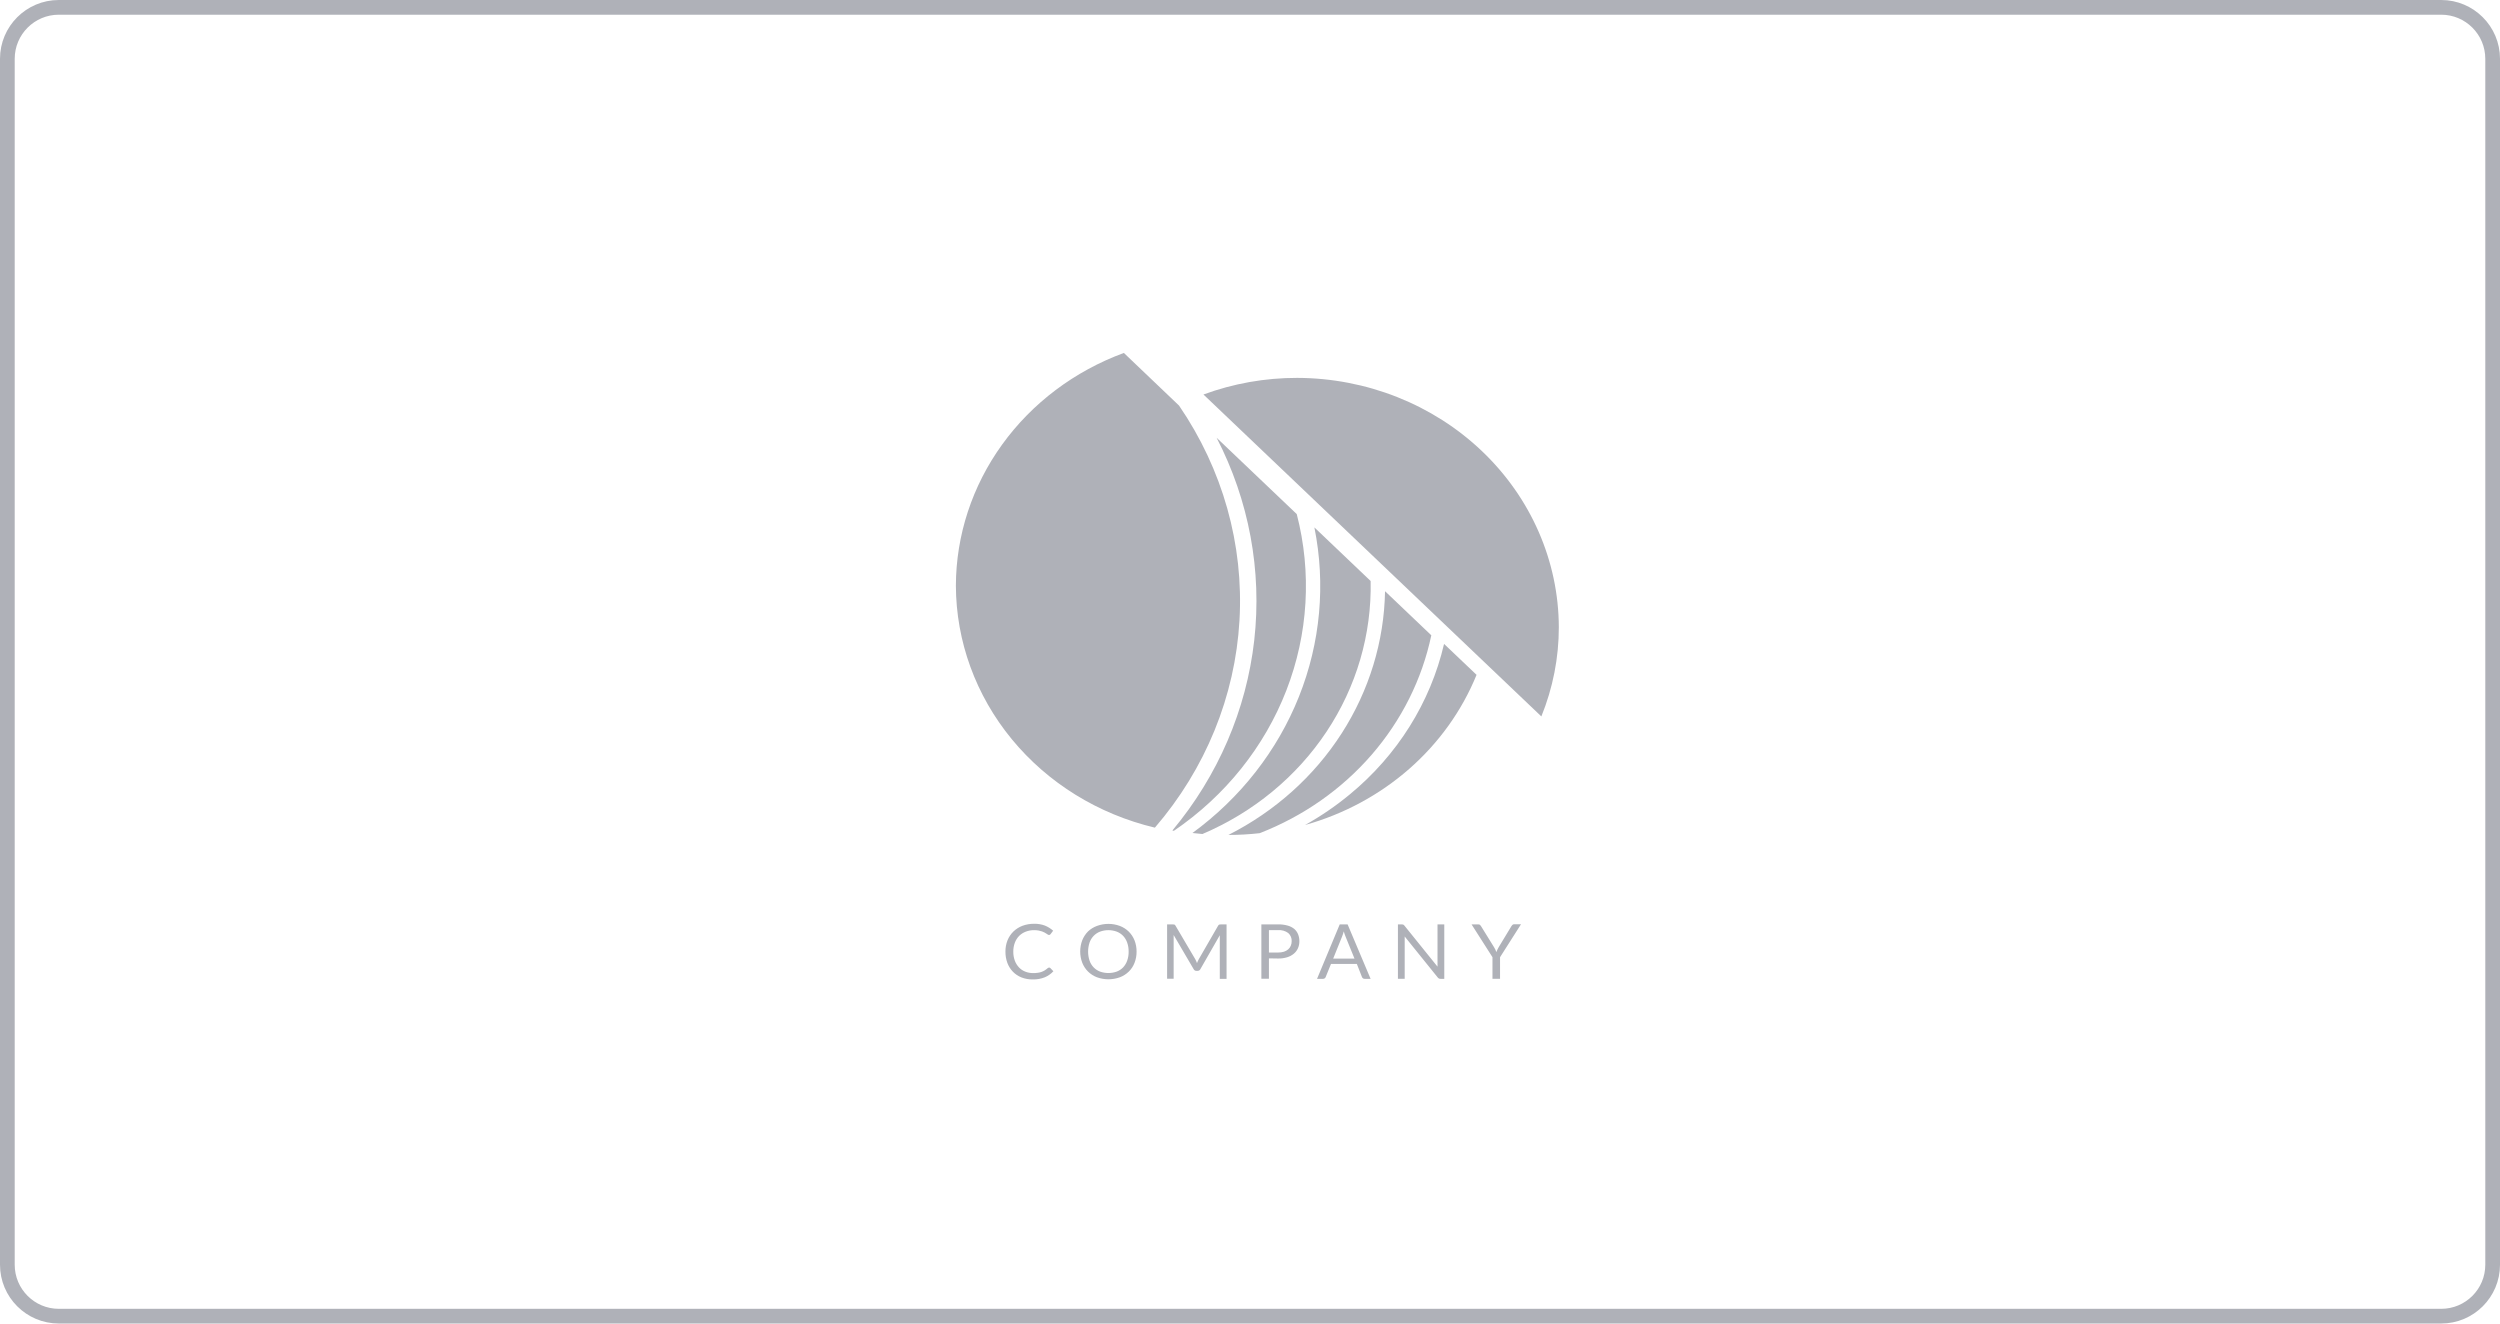
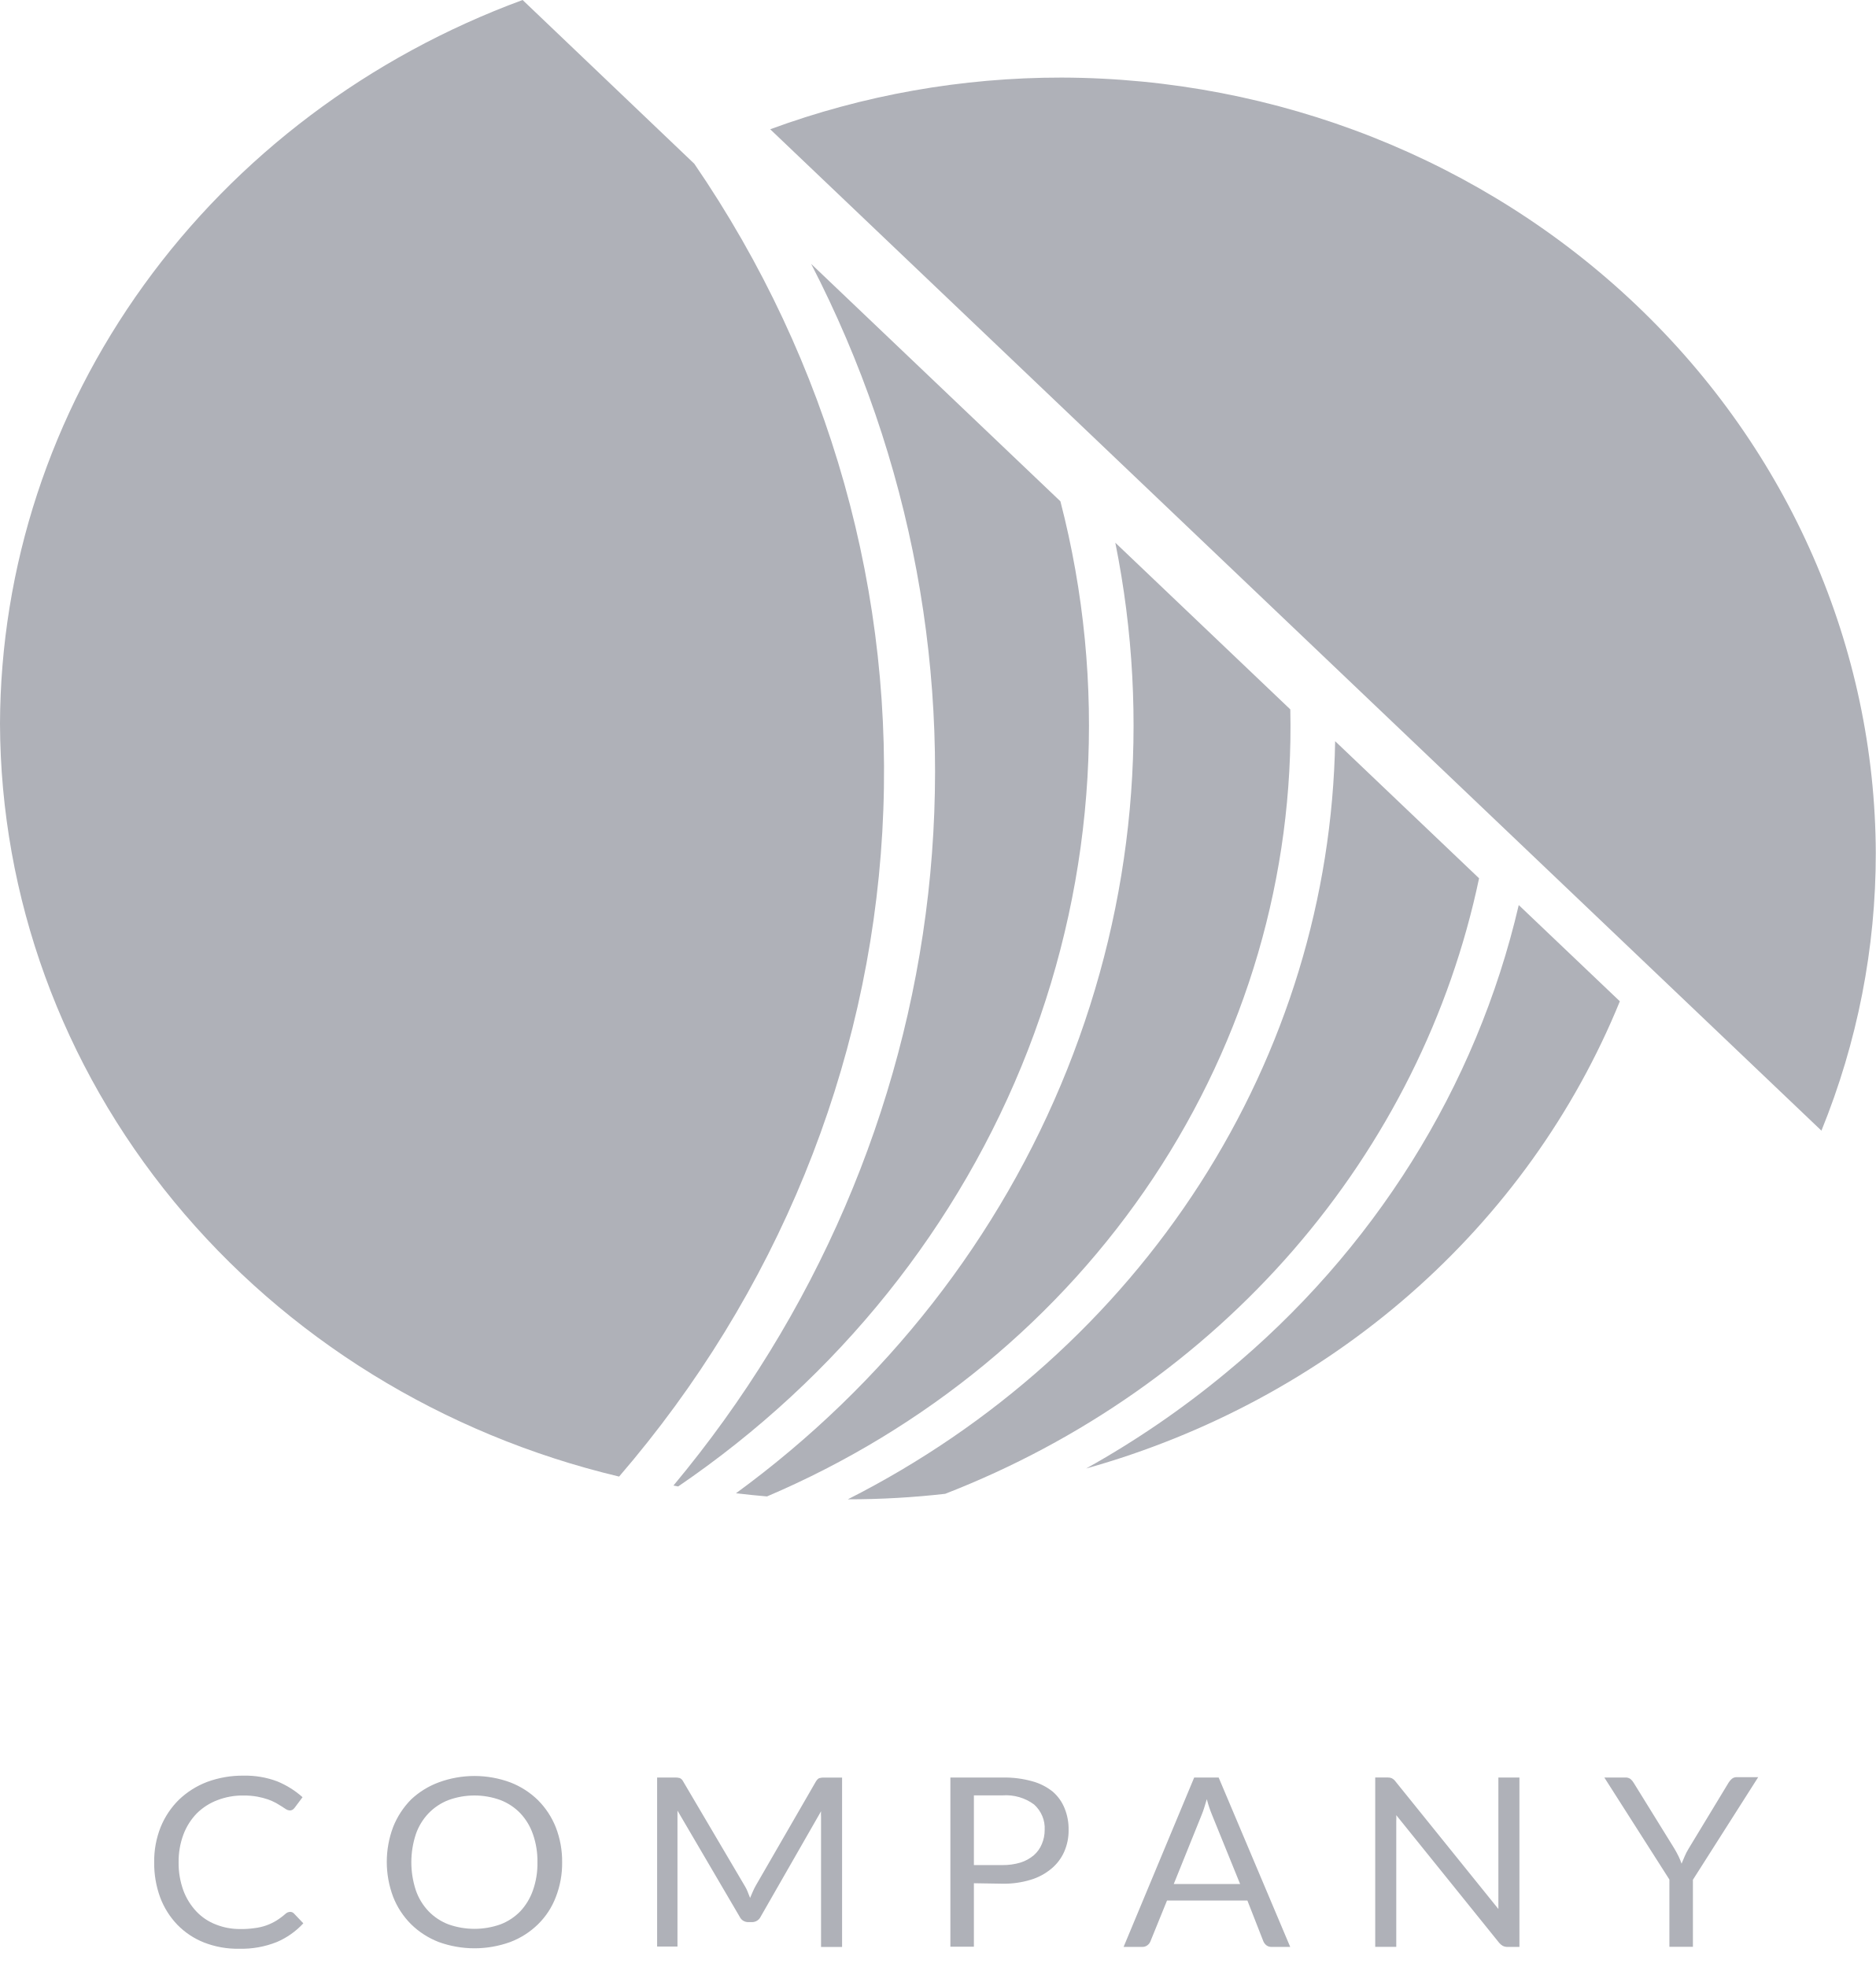
- <svg xmlns="http://www.w3.org/2000/svg" width="170" height="90" fill="none">
-   <rect x=".5" y=".5" width="169" height="89" rx="3.5" stroke="#AFB1B8" />
-   <path d="M71.345 65.795a.118.118 0 01.043.009.112.112 0 01.036.025l.206.216a1.684 1.684 0 01-.579.409 2.074 2.074 0 01-.821.147 2.011 2.011 0 01-.772-.137 1.673 1.673 0 01-.581-.387 1.746 1.746 0 01-.376-.598 2.163 2.163 0 01-.131-.767 2.018 2.018 0 01.141-.77 1.786 1.786 0 01.399-.598 1.835 1.835 0 01.617-.39 2.228 2.228 0 01.795-.137 1.968 1.968 0 01.738.125c.204.084.391.201.553.346l-.172.23a.175.175 0 01-.044.042.109.109 0 01-.069.017.157.157 0 01-.075-.025l-.093-.061-.129-.078a1.401 1.401 0 00-.172-.076 1.678 1.678 0 00-.234-.061 1.643 1.643 0 00-.306-.025 1.532 1.532 0 00-.571.103 1.291 1.291 0 00-.448.289 1.342 1.342 0 00-.291.461 1.681 1.681 0 00-.105.608 1.716 1.716 0 00.105.618c.063.169.16.325.285.458.118.124.264.222.427.284.168.066.348.1.53.098.105.002.21-.005.314-.02a1.167 1.167 0 00.476-.164 1.569 1.569 0 00.203-.152.153.153 0 01.098-.039zM77.287 64.711a2.029 2.029 0 01-.139.762 1.655 1.655 0 01-.387.592 1.754 1.754 0 01-.608.389 2.296 2.296 0 01-1.564 0 1.778 1.778 0 01-.605-.39 1.74 1.74 0 01-.391-.598 2.167 2.167 0 010-1.527 1.802 1.802 0 01.391-.6 1.78 1.78 0 01.605-.375 2.258 2.258 0 011.564 0c.229.088.435.221.607.39a1.757 1.757 0 01.388.591c.095.245.142.505.139.767zm-.54 0a1.759 1.759 0 00-.098-.613 1.277 1.277 0 00-.275-.458 1.208 1.208 0 00-.435-.289 1.658 1.658 0 00-1.137 0 1.207 1.207 0 00-.435.289 1.248 1.248 0 00-.278.458 1.961 1.961 0 000 1.225c.058.17.153.326.278.458.121.125.269.223.435.287a1.698 1.698 0 001.137 0 1.202 1.202 0 00.435-.287 1.297 1.297 0 00.275-.458 1.744 1.744 0 00.098-.613zM81.341 65.353l.054.137c.021-.049.039-.093.059-.137a1.32 1.32 0 01.067-.135l1.314-2.276c.026-.039.049-.064.075-.071a.322.322 0 01.108-.012h.388v3.703h-.46v-2.723-.115a1.085 1.085 0 010-.128l-1.322 2.308a.202.202 0 01-.077.084.216.216 0 01-.113.031h-.075a.212.212 0 01-.113-.03.2.2 0 01-.077-.085l-1.361-2.323v2.972h-.445v-3.695h.388a.322.322 0 01.108.012.151.151 0 01.072.071l1.343 2.279a.805.805 0 01.067.132zM86.287 65.169v1.387h-.514v-3.698h1.147a2.248 2.248 0 01.64.081 1.226 1.226 0 01.453.23.948.948 0 01.257.363c.061.151.09.311.087.473a1.145 1.145 0 01-.095.473 1.011 1.011 0 01-.278.37 1.27 1.27 0 01-.455.245 1.995 1.995 0 01-.62.086l-.623-.01zm0-.397h.623a1.323 1.323 0 00.399-.056.843.843 0 00.288-.159.652.652 0 00.175-.245.768.768 0 00.062-.311.677.677 0 00-.052-.301.708.708 0 00-.18-.253c-.197-.146-.443-.217-.692-.199h-.623v1.524zM93.201 66.561h-.406a.181.181 0 01-.113-.034.226.226 0 01-.067-.086l-.35-.894H90.508l-.363.894a.199.199 0 01-.064.083.181.181 0 01-.116.037h-.406l1.543-3.703h.535l1.564 3.703zm-2.546-1.375h1.451l-.612-1.507a2.6 2.6 0 01-.116-.348l-.059.194a1.84 1.84 0 01-.057.157l-.607 1.505zM95.423 62.875a.223.223 0 01.077.066l2.251 2.791v-.13V62.858h.46v3.703h-.257a.23.23 0 01-.105-.022.283.283 0 01-.082-.069l-2.248-2.789a1.083 1.083 0 010 .127v2.752h-.46v-3.703h.273a.225.225 0 01.092.017zM102.003 65.088v1.47h-.515v-1.47l-1.422-2.23h.46c.04-.002.079.009.111.032.028.024.051.052.069.083l.89 1.439c.036.061.067.118.093.172.026.054.046.105.064.157l.067-.159a1.234 1.234 0 01.088-.169l.877-1.448a.362.362 0 01.067-.078.16.16 0 01.11-.037h.466l-1.425 2.24zM81.086 56.644c.224.027.45.049.679.069 3.471-1.479 6.407-3.9 8.441-6.96 2.034-3.06 3.077-6.624 2.997-10.245l-3.825-3.644c.778 3.856.414 7.842-1.051 11.512-1.465 3.67-3.972 6.88-7.242 9.269z" fill="#AFB1B8" />
-   <path d="M79.721 56.475l.103.02c3.494-2.381 6.158-5.706 7.648-9.546 1.489-3.839 1.736-8.016.707-11.99l-5.448-5.19c2.203 4.266 3.09 9.041 2.558 13.768-.533 4.728-2.463 9.214-5.567 12.937zM98.196 43.786c-.926 3.979-3.173 7.568-6.41 10.233a20.218 20.218 0 01-3.045 2.083c2.635-.738 5.058-2.043 7.08-3.813 2.022-1.771 3.591-3.961 4.585-6.4l-2.21-2.103z" fill="#AFB1B8" />
-   <path d="M97.329 43.2l-3.146-2.997c-.06 3.417-1.08 6.756-2.953 9.671-1.873 2.915-4.531 5.298-7.698 6.902h.015a18.761 18.761 0 002.112-.12c2.96-1.151 5.574-2.982 7.611-5.33 2.036-2.348 3.431-5.14 4.059-8.126zM80.176 27.58L76.423 24c-3.355 1.235-6.24 3.406-8.278 6.23-2.038 2.823-3.134 6.167-3.145 9.594.013 3.786 1.35 7.46 3.801 10.441 2.451 2.981 5.875 5.097 9.731 6.015 3.442-3.995 5.457-8.932 5.753-14.093.296-5.161-1.144-10.277-4.109-14.606zM106 42.649c-.014-4.492-1.893-8.797-5.227-11.973-3.334-3.176-7.852-4.967-12.567-4.98-2.179-.002-4.339.381-6.371 1.13l22.977 21.891c.786-1.935 1.189-3.993 1.188-6.068z" fill="#AFB1B8" />
+ <svg xmlns="http://www.w3.org/2000/svg" width="41" height="43" fill="none">
+   <path d="M6.345 41.795a.118.118 0 01.043.009.113.113 0 01.036.025l.206.216a1.685 1.685 0 01-.579.409 2.074 2.074 0 01-.821.147 2.011 2.011 0 01-.772-.137 1.672 1.672 0 01-.581-.387 1.745 1.745 0 01-.376-.598 2.163 2.163 0 01-.131-.767 2.017 2.017 0 01.141-.77 1.787 1.787 0 01.399-.598 1.835 1.835 0 01.617-.39 2.228 2.228 0 01.795-.137 1.968 1.968 0 01.738.125c.204.084.391.201.553.346l-.172.23a.173.173 0 01-.044.042.109.109 0 01-.069.017.157.157 0 01-.075-.025l-.093-.061-.129-.078a1.4 1.4 0 00-.172-.076 1.676 1.676 0 00-.234-.061 1.643 1.643 0 00-.306-.025 1.532 1.532 0 00-.571.103 1.29 1.29 0 00-.448.289 1.342 1.342 0 00-.291.461 1.683 1.683 0 00-.105.608c-.003.21.033.419.105.618.063.169.16.325.285.458.118.124.264.222.427.284a1.408 1.408 0 00.53.098c.105.002.21-.005.314-.02a1.167 1.167 0 00.476-.164c.072-.045.14-.096.203-.152a.153.153 0 01.098-.039zM12.287 40.711a2.029 2.029 0 01-.139.762 1.655 1.655 0 01-.387.592 1.754 1.754 0 01-.608.389 2.296 2.296 0 01-1.564 0 1.777 1.777 0 01-.605-.39 1.741 1.741 0 01-.391-.598 2.167 2.167 0 010-1.527 1.803 1.803 0 01.391-.6 1.78 1.78 0 01.605-.375 2.258 2.258 0 011.564 0c.229.088.435.221.607.39a1.757 1.757 0 01.388.591c.095.245.142.505.139.767zm-.54 0a1.759 1.759 0 00-.098-.613 1.277 1.277 0 00-.275-.458 1.208 1.208 0 00-.435-.289 1.658 1.658 0 00-1.137 0 1.208 1.208 0 00-.435.289 1.247 1.247 0 00-.278.458 1.961 1.961 0 000 1.225c.058.17.153.326.278.458a1.203 1.203 0 00.435.287 1.698 1.698 0 001.137 0 1.202 1.202 0 00.435-.287 1.297 1.297 0 00.275-.458 1.744 1.744 0 00.098-.613zM16.341 41.353l.054.137c.021-.049.039-.093.059-.137a1.32 1.32 0 01.067-.135l1.314-2.276c.026-.039.049-.064.075-.071a.322.322 0 01.108-.012h.388v3.703h-.46v-2.723-.115a1.085 1.085 0 010-.128l-1.322 2.308a.202.202 0 01-.077.084.216.216 0 01-.113.031h-.075a.212.212 0 01-.113-.03.2.2 0 01-.077-.085l-1.361-2.323v2.972h-.445v-3.695h.388a.322.322 0 01.108.012.151.151 0 01.072.071l1.343 2.279a.805.805 0 01.067.132zM21.287 41.169v1.387h-.514v-3.698h1.147a2.248 2.248 0 01.64.081 1.226 1.226 0 01.453.23.948.948 0 01.257.363c.061.151.09.311.087.473a1.145 1.145 0 01-.095.473 1.011 1.011 0 01-.278.37 1.27 1.27 0 01-.455.245 1.995 1.995 0 01-.62.086l-.623-.01zm0-.397h.623a1.323 1.323 0 00.399-.056.843.843 0 00.288-.159.652.652 0 00.175-.245.768.768 0 00.062-.311.677.677 0 00-.052-.301.708.708 0 00-.18-.253c-.197-.146-.443-.217-.692-.199h-.623v1.524zM28.201 42.561h-.406a.181.181 0 01-.113-.034.226.226 0 01-.067-.086l-.35-.894H25.508l-.363.894a.199.199 0 01-.064.083.181.181 0 01-.116.037h-.406l1.543-3.703h.535l1.564 3.703zm-2.546-1.375h1.451l-.612-1.507a2.6 2.6 0 01-.116-.348l-.059.194a1.84 1.84 0 01-.057.157l-.607 1.505zM30.423 38.875a.223.223 0 01.077.066l2.251 2.791v-.13V38.858h.46v3.703h-.257a.23.23 0 01-.105-.022.283.283 0 01-.082-.069l-2.248-2.789a1.083 1.083 0 010 .127v2.752h-.46v-3.703h.273a.225.225 0 01.092.017zM37.003 41.088v1.47h-.514v-1.47l-1.422-2.23h.46a.173.173 0 01.111.032.317.317 0 01.07.083l.89 1.439a2.296 2.296 0 01.093.172c.026.054.046.105.064.157l.067-.159a1.314 1.314 0 01.087-.169l.877-1.448a.373.373 0 01.067-.078.161.161 0 01.111-.037h.466l-1.425 2.24zM16.086 32.644c.224.027.45.049.679.069 3.471-1.479 6.407-3.9 8.441-6.96 2.034-3.06 3.077-6.624 2.997-10.245l-3.825-3.644c.778 3.856.414 7.842-1.051 11.512-1.465 3.67-3.972 6.88-7.242 9.269z" fill="#AFB1B8" />
+   <path d="M14.72 32.475l.103.02c3.494-2.381 6.158-5.706 7.648-9.546 1.489-3.839 1.736-8.016.707-11.99L17.73 5.769c2.203 4.266 3.09 9.041 2.558 13.768-.533 4.728-2.463 9.214-5.567 12.937zM33.196 19.786c-.926 3.979-3.173 7.568-6.41 10.233a20.218 20.218 0 01-3.045 2.083c2.635-.738 5.058-2.043 7.08-3.813 2.022-1.771 3.591-3.961 4.585-6.4l-2.209-2.103z" fill="#AFB1B8" />
+   <path d="M32.329 19.2l-3.146-2.997c-.06 3.417-1.08 6.756-2.953 9.671-1.873 2.915-4.531 5.298-7.698 6.902h.015a18.761 18.761 0 002.112-.12c2.96-1.151 5.574-2.982 7.611-5.33 2.036-2.348 3.431-5.14 4.059-8.126zM15.176 3.58L11.423 0C8.068 1.235 5.183 3.406 3.145 6.23 1.107 9.053.011 12.397 0 15.823c.013 3.786 1.35 7.46 3.801 10.441 2.451 2.981 5.875 5.097 9.731 6.015 3.442-3.995 5.457-8.932 5.753-14.093.296-5.161-1.144-10.277-4.109-14.606zM41 18.649c-.014-4.492-1.893-8.797-5.227-11.973C32.439 3.499 27.921 1.709 23.206 1.696c-2.179-.002-4.339.381-6.371 1.13l22.977 21.891c.787-1.935 1.19-3.993 1.188-6.068z" fill="#AFB1B8" />
</svg>
